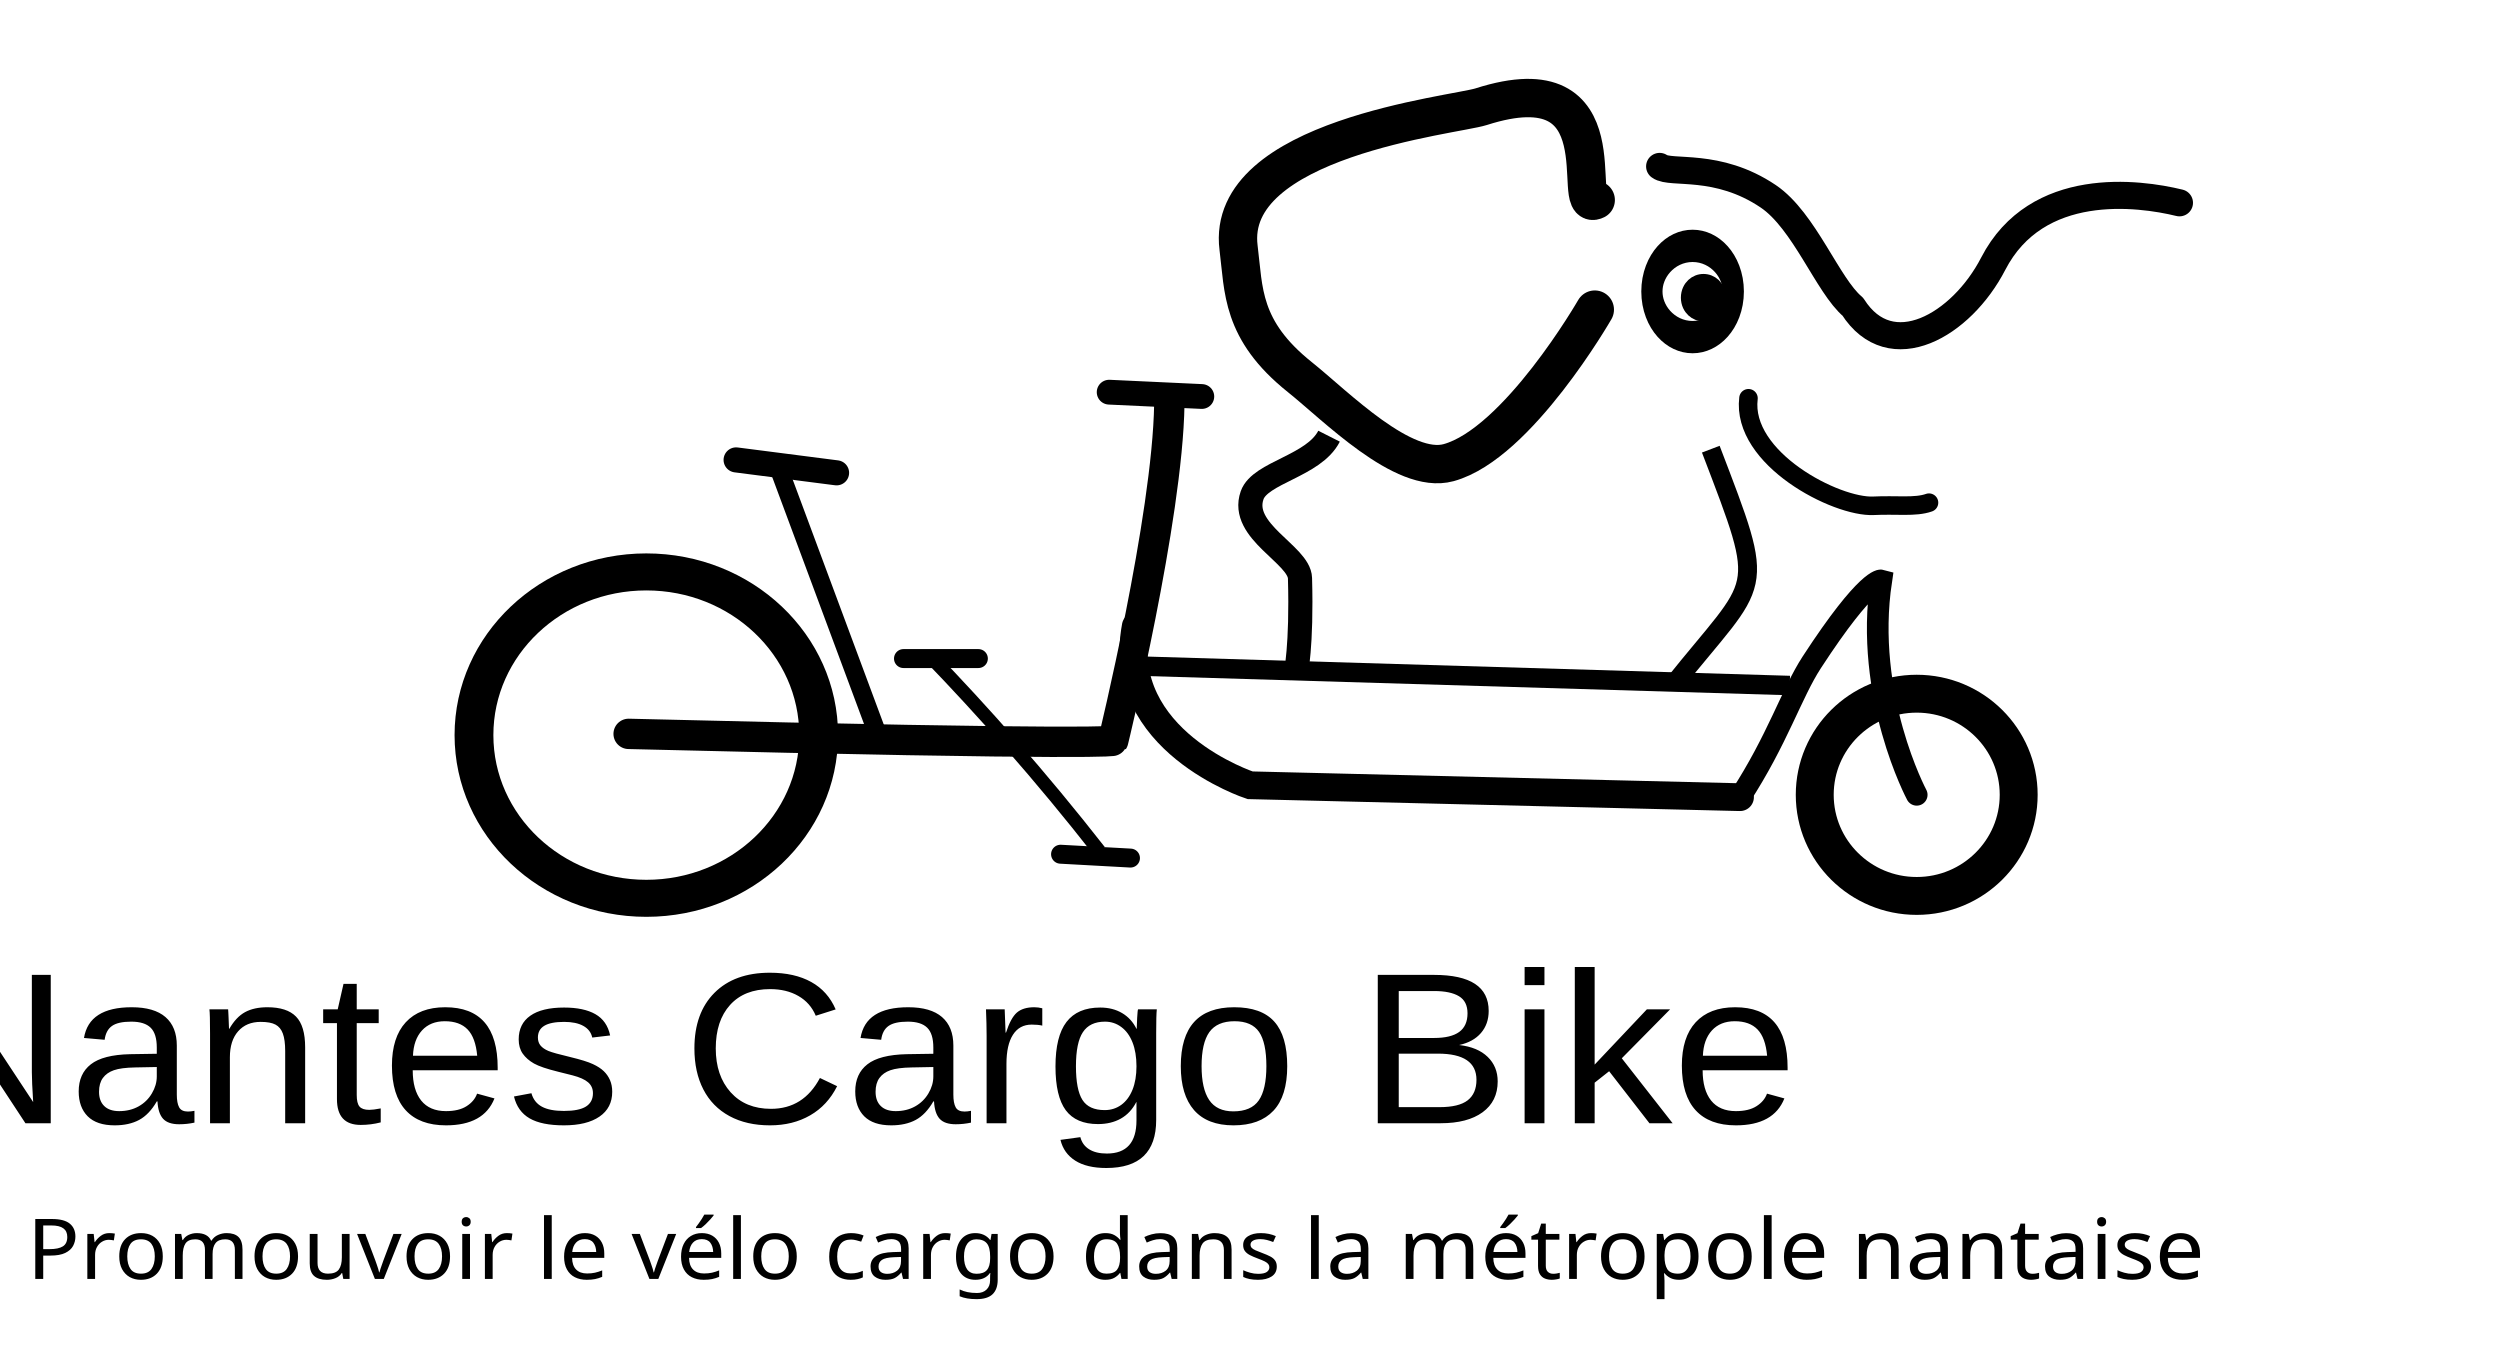
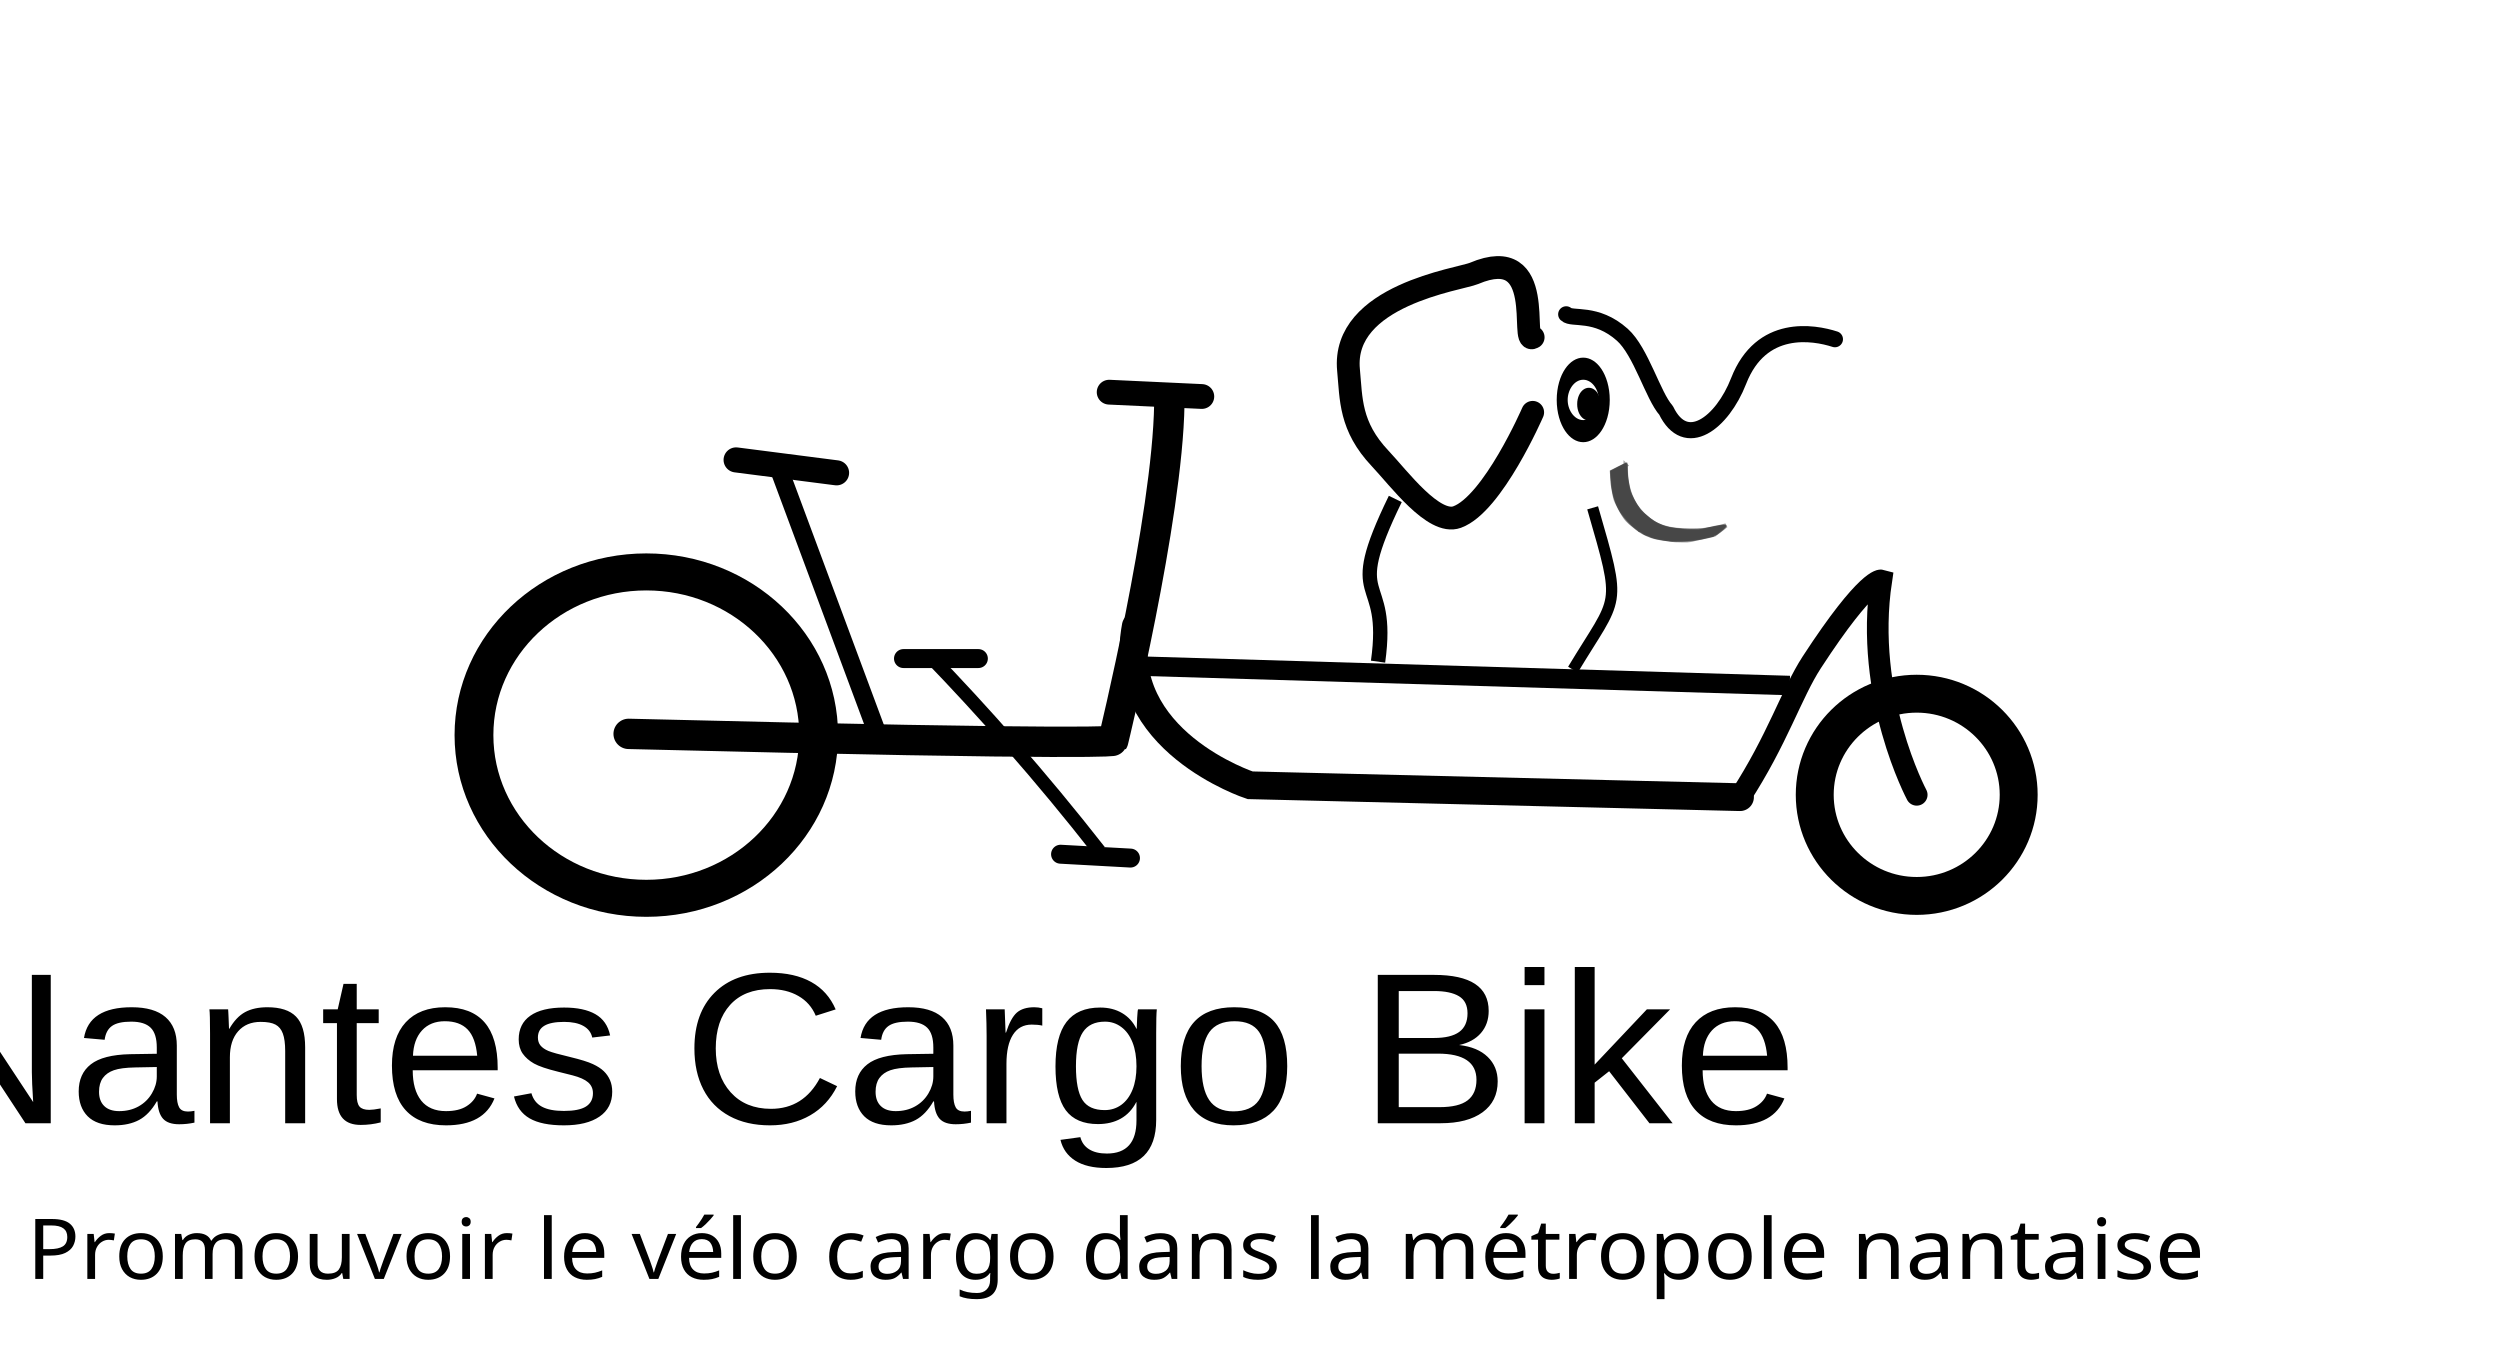
<svg xmlns="http://www.w3.org/2000/svg" width="634.121" height="346.041" id="svg2" version="1.1" style="fill:#000000;stroke:#000000;enable-background:new">
  <defs id="defs4">
    </defs>
  <g id="layer1" transform="translate(30.63528,-851.7758)">
    <path id="path2985" d="m 145.714,593.791 c 0,26.431 -21.586,47.857 -48.214,47.857 -26.628,0 -48.214,-21.426 -48.214,-47.857 0,-26.431 21.586,-47.857 48.214,-47.857 26.628,0 48.214,21.426 48.214,47.857 z" transform="matrix(0.906685,0,0,0.8649755,44.8993,524.6228)" style="fill:#000000;fill-opacity:0;stroke-width:10.857;stroke-miterlimit:4;stroke-opacity:1;stroke-dasharray:none" />
    <path id="path2985-5" d="m 145.714,593.791 c 0,26.431 -21.586,47.857 -48.214,47.857 -26.628,0 -48.214,-21.426 -48.214,-47.857 0,-26.431 21.586,-47.857 48.214,-47.857 26.628,0 48.214,21.426 48.214,47.857 z" transform="matrix(0.5364627,0,0,0.5359411,403.2303,735.1432)" style="fill:#000000;fill-opacity:0;stroke-width:17.931;stroke-miterlimit:4;stroke-opacity:1;stroke-dasharray:none" />
    <path d="M 193.119,1041.105 167.176,971.328" id="path4003" style="fill:none;stroke-width:4.647;stroke-linecap:butt;stroke-linejoin:miter;stroke-miterlimit:4;stroke-opacity:1;stroke-dasharray:none" />
    <path style="fill:none;stroke-width:3.434;stroke-linecap:butt;stroke-linejoin:miter;stroke-miterlimit:4;stroke-opacity:1;stroke-dasharray:none" d="m 248.225,1067.667 c -7.295,-9.329 -14.852,-18.452 -22.66,-27.355 -6.714,-7.655 -13.613,-15.148 -20.689,-22.47" id="path4007" />
    <path style="fill:none;stroke-width:4.807;stroke-linecap:round;stroke-linejoin:miter;stroke-miterlimit:4;stroke-opacity:1;stroke-dasharray:none" d="m 198.53,1018.819 18.997,0" id="path4011" />
    <path style="fill:none;stroke-width:4.807;stroke-linecap:round;stroke-linejoin:miter;stroke-miterlimit:4;stroke-opacity:1;stroke-dasharray:none" d="m 238.373,1068.448 17.734,0.977" id="path4015" />
    <path style="fill:none;stroke-width:6.359;stroke-linecap:round;stroke-linejoin:round;stroke-miterlimit:4;stroke-opacity:1;stroke-dasharray:none;marker-mid:none;marker-end:none" d="m 156.075,968.429 25.486,3.28" id="path4023" />
    <path style="fill:none;stroke-width:6.289;stroke-linecap:round;stroke-linejoin:round;stroke-miterlimit:4;stroke-opacity:1;stroke-dasharray:none;marker-mid:none;marker-end:none" d="m 250.702,951.251 23.501,1.097" id="path4023-0" />
-     <path style="fill:#000000;fill-opacity:0;stroke-width:7.077;stroke-linecap:round;stroke-linejoin:round;stroke-miterlimit:4;stroke-opacity:1;stroke-dasharray:none" id="path4438" d="m 220.714,816.648 c 0,5.523 -6.076,10 -13.571,10 -7.495,0 -13.571,-4.477 -13.571,-10 0,-5.523 6.076,-10 13.571,-10 7.495,0 13.571,4.477 13.571,10 z" transform="matrix(0.7604862,0,0,1.157347,241.1593,-19.43339)" />
-     <path style="fill:none;stroke-width:9.729;stroke-linecap:round;stroke-linejoin:round;stroke-miterlimit:4;stroke-opacity:1;stroke-dasharray:none" d="m 374.115,902.509 c -6.613,3.369 7.285,-35.313 -29.051,-23.67 -6.753,2.164 -65.06,8.012 -61.536,35.821 1.347,10.63 0.576,20.821 15.543,32.776 9.121,7.286 26.253,24.841 37.733,21.69 17.528,-4.81 37.08,-38.815 37.08,-38.815" id="path4524" />
+     <path style="fill:#000000;fill-opacity:0;stroke-width:7.077;stroke-linecap:round;stroke-linejoin:round;stroke-miterlimit:4;stroke-opacity:1;stroke-dasharray:none" id="path4438" d="m 220.714,816.648 a 13.571,10 0 1 1 -27.143,0 13.571,10 0 1 1 27.143,0 z" transform="matrix(0.3931486,0,0,0.7921043,289.5118,306.3424)" />
+     <path style="fill:none;stroke-width:5.787;stroke-linecap:round;stroke-linejoin:round;stroke-miterlimit:4;stroke-opacity:1;stroke-dasharray:none" d="m 358.246,937.332 c -3.419,2.306 3.766,-24.169 -15.018,-16.2 -3.491,1.481 -33.634,5.484 -31.812,24.517 0.696,7.275 0.298,14.25 8.035,22.433 4.715,4.986 13.572,17.001 19.507,14.845 9.061,-3.292 19.169,-26.565 19.169,-26.565" id="path4524" />
    <path style="fill:none;stroke-width:7.699;stroke-linecap:round;stroke-linejoin:round;stroke-miterlimit:4;stroke-opacity:1;stroke-dasharray:none" d="m 128.816,1037.921 c 122.031,3.05 122.92,1.738 122.92,1.738 0,0 13.781,-56.444 14.226,-85.323" id="path4554" />
    <path style="fill:none;stroke-width:7.043;stroke-linecap:round;stroke-linejoin:miter;stroke-miterlimit:4;stroke-opacity:1;stroke-dasharray:none" d="m 257.454,1010.602 c -5.477,29.06 28.997,40.356 28.997,40.356 l 124.263,3.018" id="path4556" />
    <path style="fill:none;stroke-width:5.494;stroke-linecap:round;stroke-linejoin:miter;stroke-miterlimit:4;stroke-opacity:1;stroke-dasharray:none" d="m 410.714,1053.976 c 9.533,-14.63 13.082,-26.344 18.217,-34.225 14.167,-21.742 17.616,-20.764 17.616,-20.764 -4.433,29.309 8.989,54.393 8.989,54.393" id="path3014" />
-     <path style="fill:none;stroke-width:6.868;stroke-linecap:round;stroke-linejoin:round;stroke-miterlimit:4;stroke-opacity:1;stroke-dasharray:none" d="m 390.326,893.987 c 2.82,2.104 14.64,-1.133 27.557,7.586 9.158,6.182 15.102,22.71 21.443,28.002 9.617,15.095 27.55,4.726 35.614,-10.901 11.05,-21.415 36.848,-17.996 47.24,-15.455" id="path3786" />
-     <path style="fill:none;stroke-width:4.7;stroke-linecap:round;stroke-linejoin:miter;stroke-miterlimit:4;stroke-opacity:1;stroke-dasharray:none" d="m 412.863,952.791 c -1.865,15.299 22.296,27.758 31.75,27.276 5.733,-0.292 10.544,0.447 14.04,-0.789" id="path3788" />
-     <path style="fill:none;stroke-width:6.122;stroke-linecap:butt;stroke-linejoin:miter;stroke-miterlimit:4;stroke-opacity:1;stroke-dasharray:none" d="m 306.476,962.415 c -3.838,7.584 -17.472,9.166 -19.514,14.984 -3.215,9.159 11.977,15.022 12.146,21.033 0.487,17.309 -1.088,24.286 -1.088,24.286" id="path3792" />
+     <path style="fill:none;stroke-width:4.085;stroke-linecap:round;stroke-linejoin:round;stroke-miterlimit:4;stroke-opacity:1;stroke-dasharray:none" d="m 366.627,931.5 c 1.458,1.44 7.568,-0.775 14.246,5.192 4.734,4.231 7.807,15.543 11.086,19.165 4.972,10.331 14.242,3.235 18.411,-7.461 5.713,-14.657 19.049,-12.316 24.422,-10.578" id="path3786" />
+     <path style="fill:none;stroke-width:3.641;stroke-linecap:butt;stroke-linejoin:miter;stroke-miterlimit:4;stroke-opacity:1;stroke-dasharray:none" d="m 323.278,978.333 c -13.553,27.815 -1.117,17.987 -4.372,41.273" id="path3792" />
    <path style="fill:none;stroke-width:1.374px;stroke-linecap:butt;stroke-linejoin:miter;stroke-opacity:1" d="M 295.318,982.379 z" id="path3794" />
-     <path style="fill:none;stroke-width:4.796;stroke-linecap:butt;stroke-linejoin:miter;stroke-miterlimit:4;stroke-opacity:1;stroke-dasharray:none" d="m 403.305,965.707 c 14.489,37.895 12.724,31.861 -9.668,59.966" id="path3792-9" />
-     <path style="stroke-width:5;stroke-linecap:round;stroke-linejoin:round;stroke-miterlimit:4;stroke-dasharray:none" id="path3825" d="m 523.571,453.434 c 0,2.564 -3.038,4.643 -6.786,4.643 -3.748,0 -6.786,-2.079 -6.786,-4.643 0,-2.564 3.038,-4.643 6.786,-4.643 3.748,0 6.786,2.079 6.786,4.643 z" transform="matrix(0.6170492,0,0,0.8416853,82.56489,545.6266)" />
+     <path style="fill:none;stroke-width:2.853;stroke-linecap:butt;stroke-linejoin:miter;stroke-miterlimit:4;stroke-opacity:1;stroke-dasharray:none" d="m 373.336,980.586 c 7.49,25.936 6.578,21.806 -4.998,41.042" id="path3792-9" />
+     <path style="stroke-width:5;stroke-linecap:round;stroke-linejoin:round;stroke-miterlimit:4;stroke-dasharray:none" id="path3825" d="m 523.571,453.434 a 6.786,4.643 0 1 1 -13.571,0 6.786,4.643 0 1 1 13.571,0 z" transform="matrix(0.3189959,0,0,0.576061,207.5232,693.0771)" />
    <text xml:space="preserve" style="font-size:55.904px;font-style:normal;font-weight:normal;text-align:center;line-height:138%;letter-spacing:0px;word-spacing:0px;text-anchor:middle;fill:#000000;fill-opacity:1;stroke:none;font-family:Sans" x="283.162" y="1162.108" id="text3063" transform="scale(1.022369,0.9781199)">
      <tspan x="283.162" y="1162.108" id="tspan3065">
        <tspan x="283.162" y="1162.108" style="font-variant:normal;font-stretch:normal;font-family:Arial;-inkscape-font-specification:Arial" id="tspan3067">Nantes Cargo Bike</tspan>
      </tspan>
      <tspan x="283.162" y="1202.496" id="tspan3069" style="font-size:21.788px;line-height:138%">Promouvoir le vélo cargo dans la métropole nantaise</tspan>
    </text>
    <path style="fill:none;stroke:#000000;stroke-width:4.945;stroke-linecap:butt;stroke-linejoin:miter;stroke-miterlimit:4;stroke-opacity:1;stroke-dasharray:none" d="m 257.339,1020.696 165.992,4.963 0,0 0,0 0,0 0,0" id="path3033" />
+     <path style="opacity:0.346;fill:#000000;fill-opacity:1;stroke:#000000;stroke-width:1.105;stroke-linecap:round;stroke-linejoin:miter;stroke-miterlimit:4;stroke-opacity:1;stroke-dasharray:none;stroke-dashoffset:0" id="path3862" d="m 412.295,117.987 c -0.047,0.962 -0.006,1.919 0.101,2.876 0.032,0.613 0.186,1.206 0.284,1.809 0.081,0.566 0.184,1.133 0.314,1.69 0.094,0.521 0.307,0.996 0.542,1.466 0.274,0.618 0.612,1.203 0.925,1.802 0.296,0.545 0.62,1.073 0.985,1.575 0.318,0.497 0.738,0.923 1.185,1.305 0.654,0.466 1.224,1.038 1.863,1.52 0.513,0.408 1.076,0.735 1.651,1.045 0.428,0.195 0.863,0.36 1.294,0.546 0.489,0.202 0.989,0.366 1.507,0.477 0.987,0.278 2.013,0.324 3.021,0.477 0.676,0.12 1.357,0.203 2.042,0.238 0.508,0.019 1.017,0.017 1.526,0.016 0.503,-0.001 1.005,-0.002 1.508,-0.002 0.403,-0.153 0.855,-0.122 1.25,-0.279 0.42,-0.129 0.849,-0.198 1.274,-0.309 0.474,-0.048 0.913,-0.199 1.372,-0.31 0.532,-0.063 1.047,-0.204 1.577,-0.282 0.44,-0.112 0.871,-0.24 1.304,-0.376 0,0 -2.968,2.297 -2.968,2.297 l 0,0 c -0.438,0.136 -0.884,0.247 -1.335,0.334 -0.523,0.096 -1.044,0.201 -1.563,0.314 -0.452,0.128 -0.915,0.191 -1.37,0.307 -0.424,0.108 -0.859,0.174 -1.275,0.316 -0.434,0.07 -0.865,0.182 -1.305,0.196 -0.503,6.7e-4 -1.006,0.002 -1.508,0.002 -0.513,-0.001 -1.026,-0.002 -1.538,-0.038 -0.684,-0.056 -1.361,-0.162 -2.037,-0.277 -1.021,-0.139 -2.048,-0.24 -3.049,-0.495 -0.536,-0.133 -1.06,-0.297 -1.564,-0.523 -0.436,-0.194 -0.891,-0.347 -1.31,-0.58 -0.576,-0.337 -1.148,-0.678 -1.666,-1.101 -0.631,-0.507 -1.227,-1.055 -1.879,-1.535 -0.459,-0.411 -0.909,-0.845 -1.235,-1.372 -0.374,-0.518 -0.696,-1.067 -1.002,-1.627 -0.315,-0.599 -0.659,-1.183 -0.937,-1.801 -0.252,-0.493 -0.487,-0.99 -0.584,-1.54 -0.146,-0.563 -0.235,-1.146 -0.327,-1.72 -0.093,-0.612 -0.261,-1.21 -0.28,-1.832 -0.099,-0.968 -0.142,-1.934 -0.127,-2.907 0,0 3.336,-1.7 3.336,-1.7 z" transform="translate(-30.63528,851.7758)" />
+     <path style="opacity:0.346;fill:#000000;fill-opacity:1;stroke:#000000;stroke-width:0.279;stroke-linecap:round;stroke-linejoin:miter;stroke-miterlimit:4;stroke-opacity:1;stroke-dasharray:none;stroke-dashoffset:0" d="m 421.764,136.996 c -2.503,-0.427 -4.151,-1.036 -5.95,-2.199 -2.316,-1.497 -4.022,-3.351 -5.229,-5.684 -1.202,-2.322 -1.721,-4.288 -1.973,-7.462 l -0.173,-2.19 2.048,-1.03 c 1.126,-0.566 2.107,-1.03 2.18,-1.03 0.072,0 0.132,0.767 0.131,1.705 -10e-4,4.665 1.609,8.751 4.479,11.362 3.04,2.767 5.766,3.659 11.305,3.7 2.899,0.022 4.028,-0.084 6.269,-0.589 2.249,-0.506 2.771,-0.555 2.944,-0.275 0.15,0.242 -0.227,0.681 -1.308,1.521 -1.392,1.081 -1.775,1.236 -4.59,1.853 -3.418,0.749 -6.955,0.86 -10.134,0.317 z" id="path3864" transform="translate(-30.63528,851.7758)" />
+     <path style="opacity:0.346;fill:#000000;fill-opacity:1;stroke:#000000;stroke-width:0.279;stroke-linecap:round;stroke-linejoin:miter;stroke-miterlimit:4;stroke-opacity:1;stroke-dasharray:none;stroke-dashoffset:0" d="m 423.31,137.173 c -0.029,-0.029 -0.503,-0.113 -1.052,-0.185 -1.121,-0.148 -2.928,-0.533 -3.082,-0.657 -0.035,-0.028 -0.148,-0.067 -0.253,-0.086 -0.104,-0.019 -0.331,-0.125 -0.504,-0.235 -0.173,-0.11 -0.544,-0.244 -0.825,-0.298 -0.281,-0.054 -0.687,-0.275 -0.903,-0.491 -0.216,-0.216 -0.555,-0.392 -0.753,-0.392 -0.198,0 -0.362,-0.085 -0.362,-0.189 -9.5e-4,-0.104 -0.417,-0.473 -0.925,-0.819 -0.745,-0.508 -2.573,-2.521 -3.562,-3.923 -0.286,-0.405 -1.189,-2.203 -1.225,-2.436 -0.017,-0.115 -0.06,-0.266 -0.095,-0.335 -0.035,-0.07 -0.091,-0.24 -0.126,-0.379 -0.035,-0.139 -0.086,-0.281 -0.114,-0.316 -0.052,-0.065 -0.126,-0.345 -0.381,-1.452 -0.18,-0.781 -0.358,-2.219 -0.501,-4.046 l -0.109,-1.394 1.928,-1.005 c 1.061,-0.553 1.991,-1.033 2.067,-1.068 0.076,-0.035 0.173,0.931 0.214,2.147 0.156,4.601 1.407,7.725 4.233,10.57 1.941,1.955 3.98,3.104 6.425,3.624 2.205,0.469 7.495,0.631 9.091,0.279 0.764,-0.168 1.73,-0.36 2.147,-0.426 1.474,-0.234 1.77,-0.284 2.02,-0.346 0.139,-0.034 0.48,-0.045 0.758,-0.025 0.434,0.032 0.378,0.151 -0.4,0.851 -1.475,1.326 -1.948,1.665 -2.104,1.509 -0.081,-0.081 -0.148,-0.034 -0.148,0.105 0,0.139 -0.142,0.262 -0.316,0.274 -0.174,0.012 -0.571,0.088 -0.884,0.168 -1.793,0.462 -2.131,0.529 -3.977,0.779 -1.179,0.16 -6.165,0.317 -6.283,0.198 l 0,0 z" id="path3866" transform="translate(-30.63528,851.7758)" />
  </g>
</svg>
